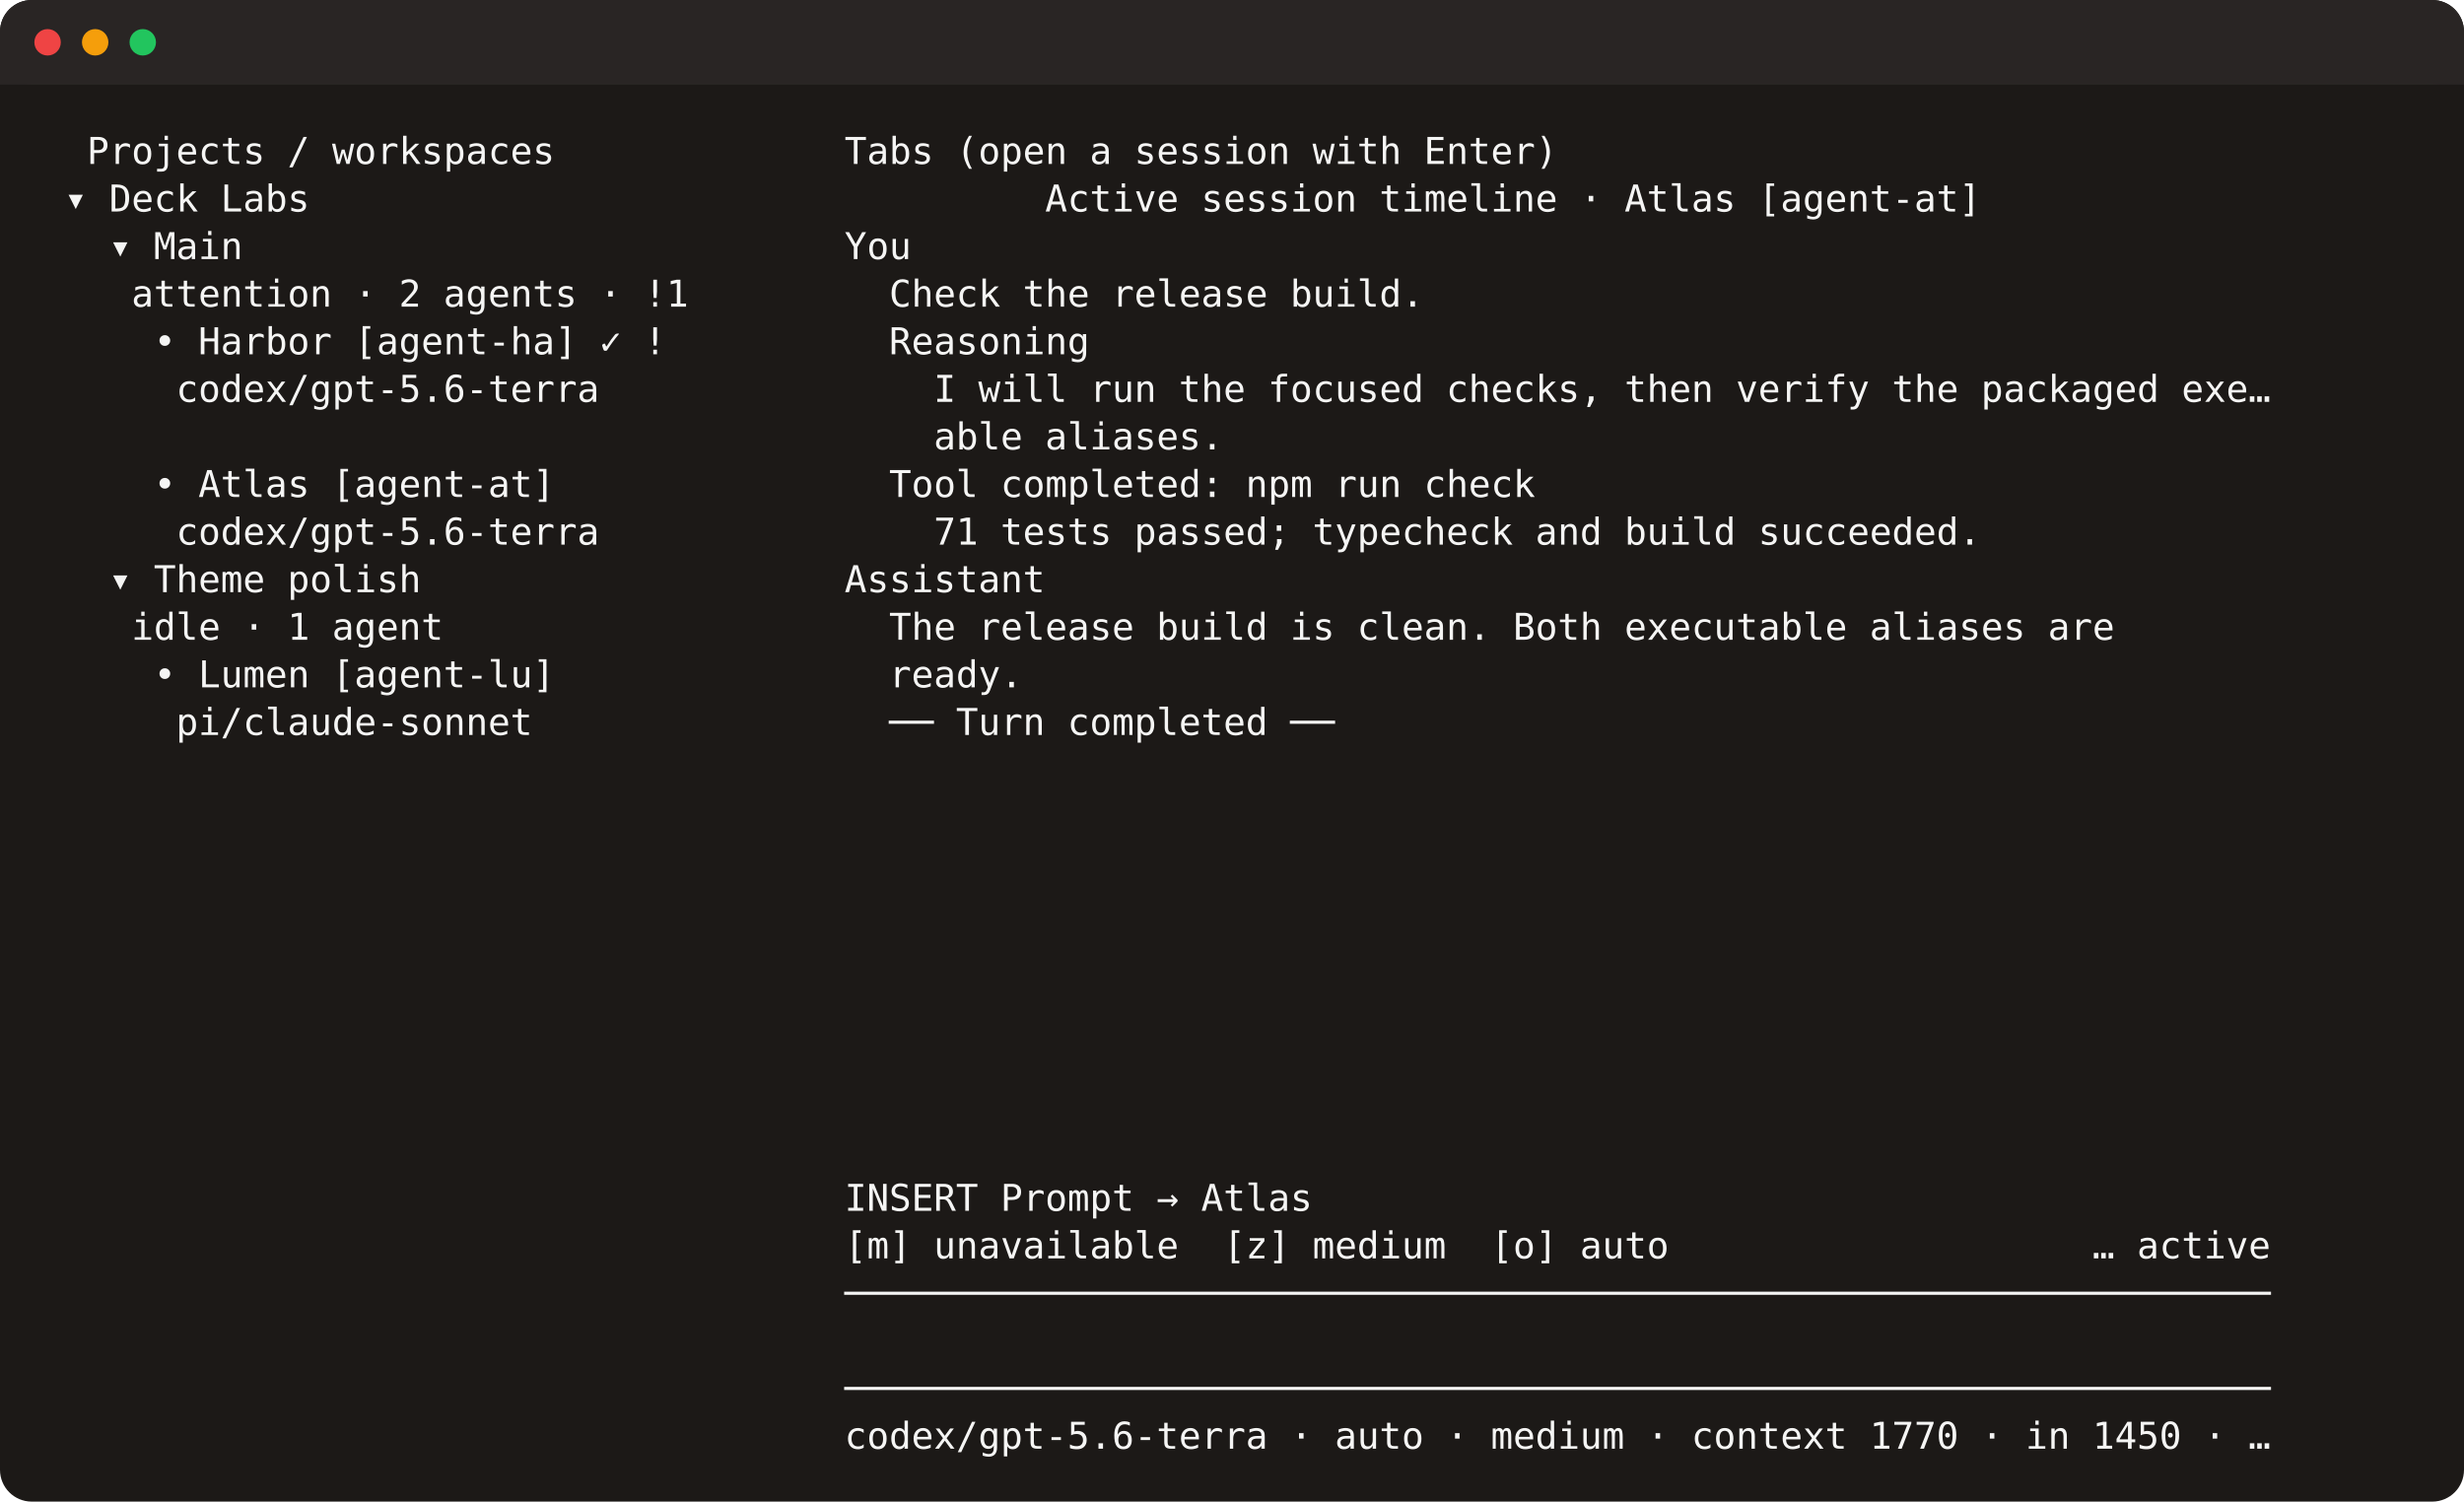
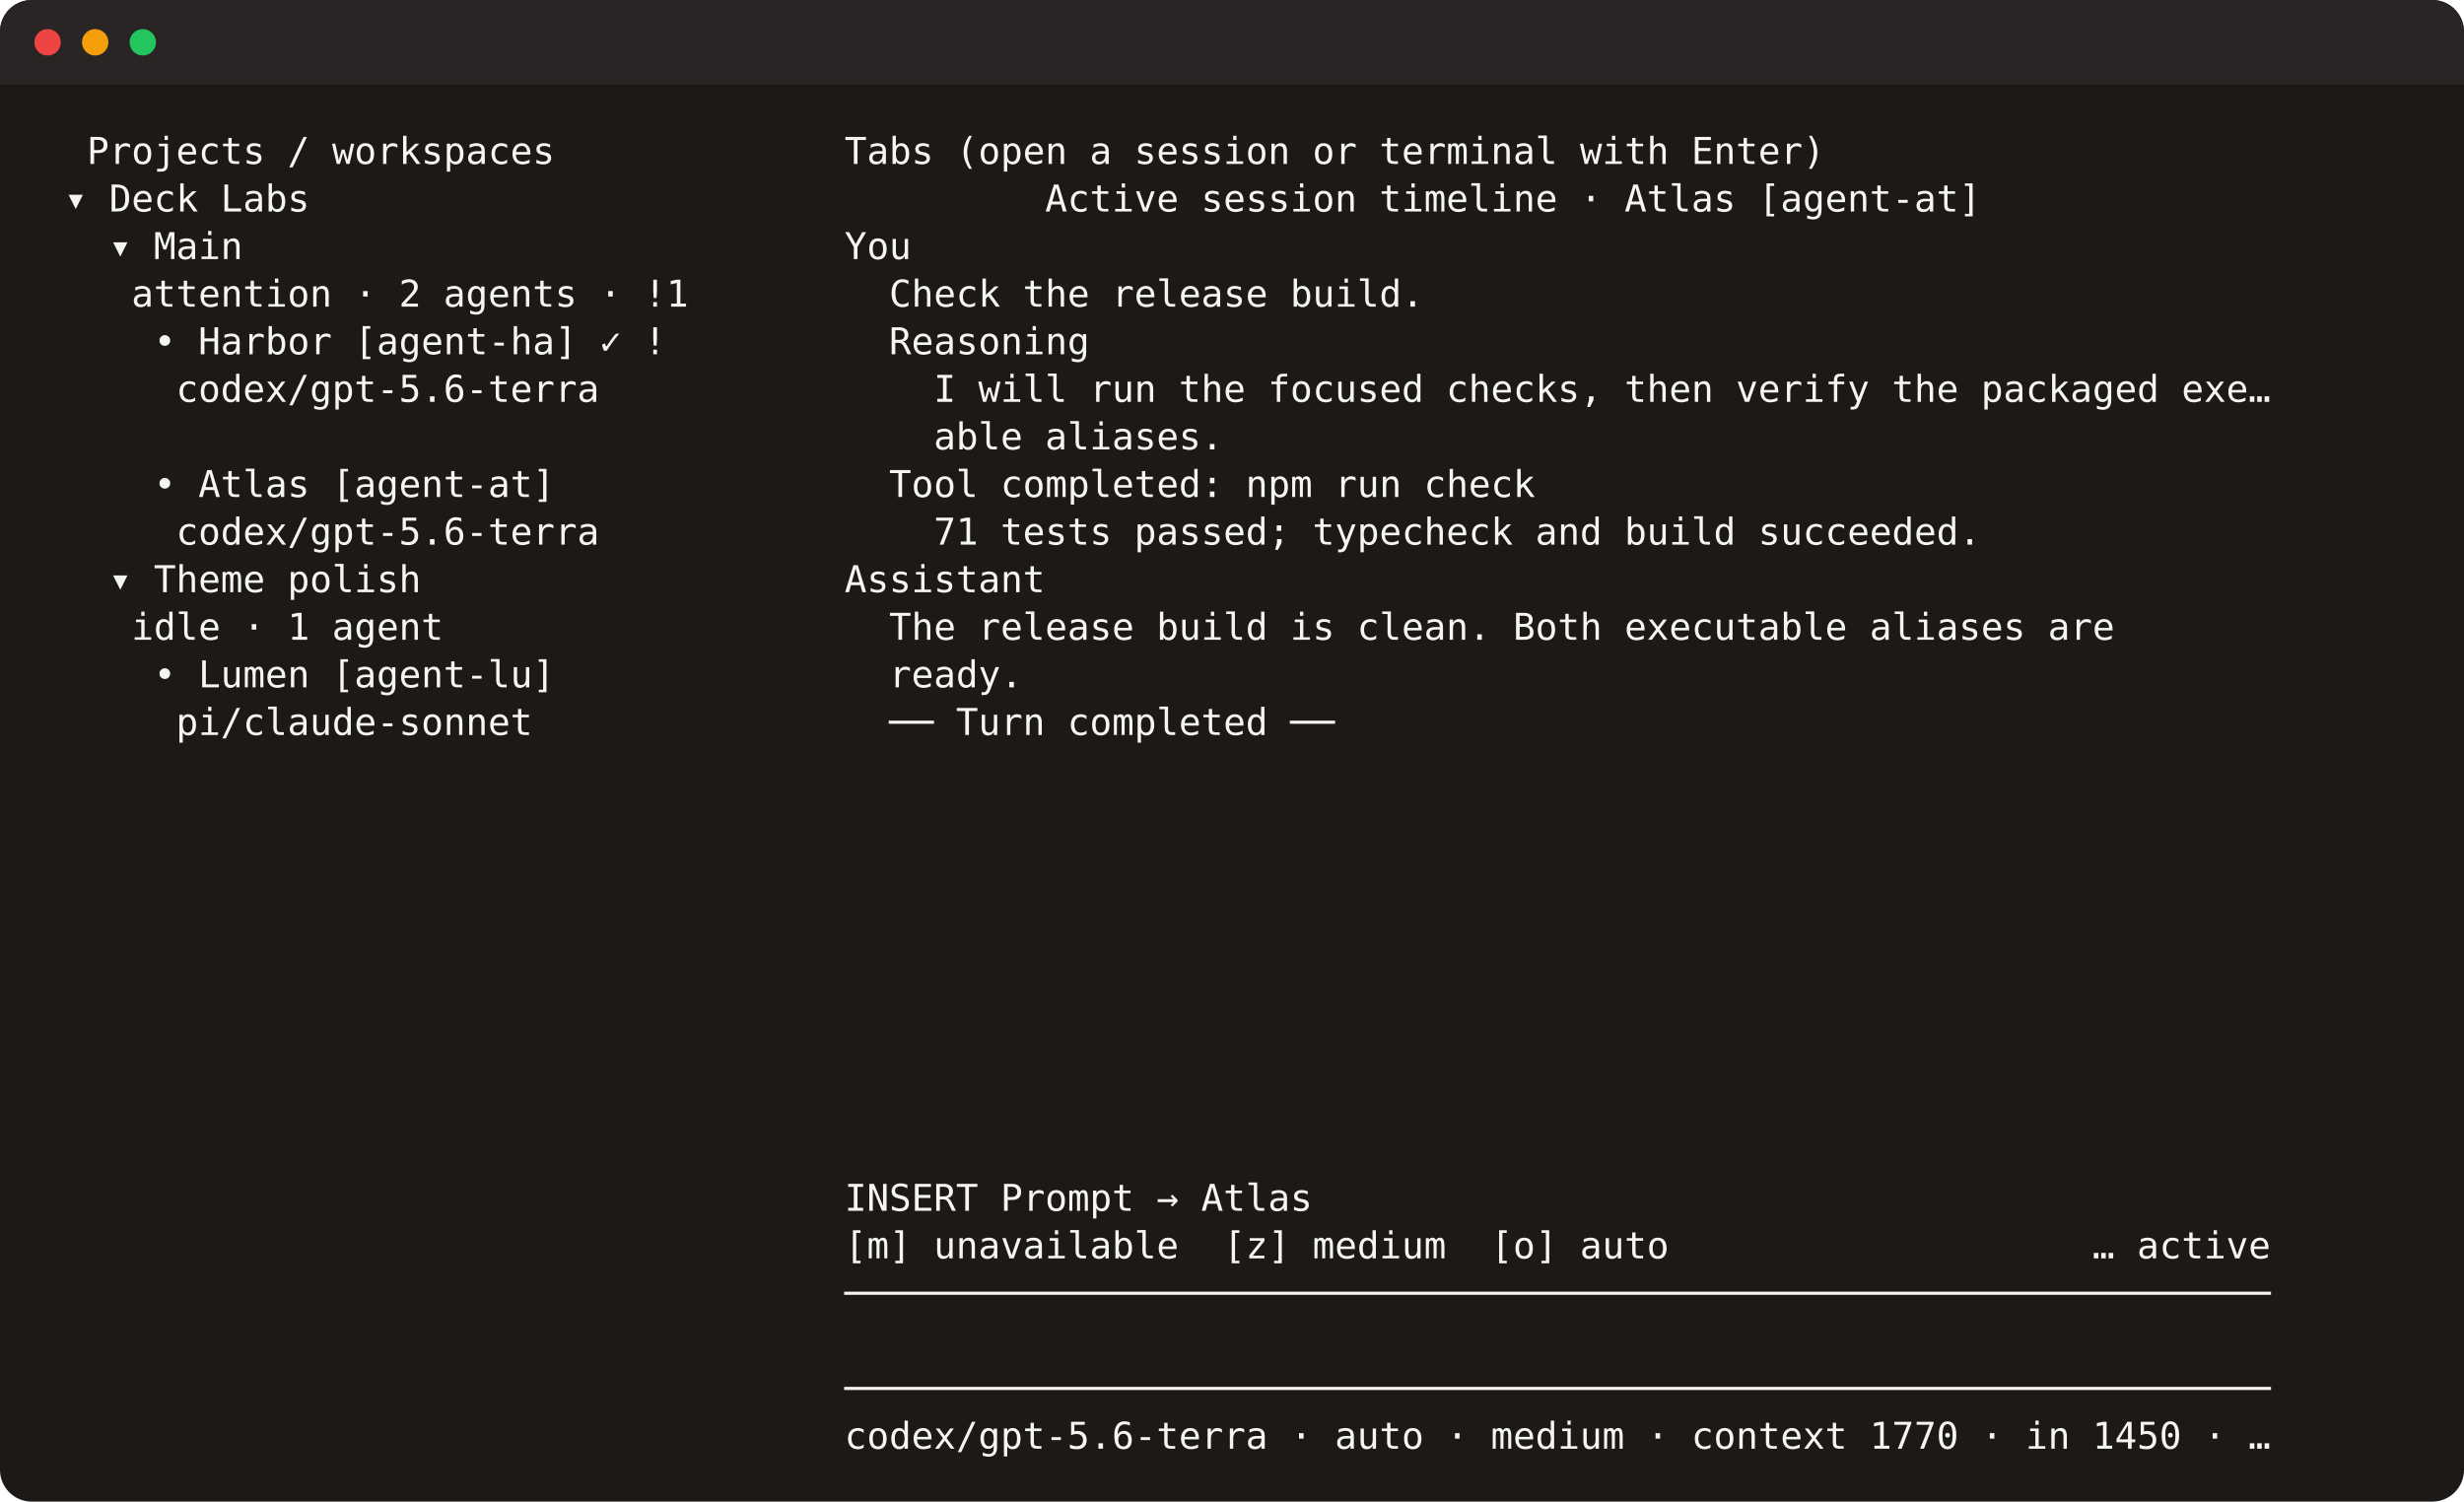
<svg xmlns="http://www.w3.org/2000/svg" width="932" height="568" viewBox="0 0 932 568">
  <rect width="932" height="568" rx="12" fill="#1c1917" />
  <rect width="932" height="32" rx="12" fill="#292524" />
  <rect y="20" width="932" height="12" fill="#292524" />
  <circle cx="18" cy="16" r="5" fill="#ef4444" />
  <circle cx="36" cy="16" r="5" fill="#f59e0b" />
  <circle cx="54" cy="16" r="5" fill="#22c55e" />
  <g fill="#f5f5f4" font-family="SFMono-Regular, Menlo, Consolas, monospace" font-size="14" xml:space="preserve">
-     <text x="16" y="62">  Projects / workspaces             Tabs (open a session with Enter)                                </text>
+     <text x="16" y="62">  Projects / workspaces             Tabs (open a session or terminal with Enter)                    </text>
    <text x="16" y="80"> ▾ Deck Labs                                 Active session timeline · Atlas [agent-at]             </text>
    <text x="16" y="98">   ▾ Main                           You                                                             </text>
    <text x="16" y="116">    attention · 2 agents · !1         Check the release build.                                      </text>
    <text x="16" y="134">     • Harbor [agent-ha] ✓ !          Reasoning                                                     </text>
    <text x="16" y="152">      codex/gpt-5.6-terra               I will run the focused checks, then verify the packaged exe…</text>
    <text x="16" y="170">                                        able aliases.                                               </text>
    <text x="16" y="188">     • Atlas [agent-at]               Tool completed: npm run check                                 </text>
    <text x="16" y="206">      codex/gpt-5.6-terra               71 tests passed; typecheck and build succeeded.             </text>
    <text x="16" y="224">   ▾ Theme polish                   Assistant                                                       </text>
    <text x="16" y="242">    idle · 1 agent                    The release build is clean. Both executable aliases are       </text>
    <text x="16" y="260">     • Lumen [agent-lu]               ready.                                                        </text>
    <text x="16" y="278">      pi/claude-sonnet                ── Turn completed ──                                          </text>
    <text x="16" y="296" />
    <text x="16" y="314" />
    <text x="16" y="332" />
    <text x="16" y="350" />
    <text x="16" y="368" />
    <text x="16" y="386" />
    <text x="16" y="404" />
    <text x="16" y="422" />
    <text x="16" y="440" />
    <text x="16" y="458">                                    INSERT Prompt → Atlas                                           </text>
    <text x="16" y="476">                                    [m] unavailable  [z] medium  [o] auto                   … active</text>
    <text x="16" y="494">                                    ────────────────────────────────────────────────────────────────</text>
    <text x="16" y="512">                                                                                                    </text>
    <text x="16" y="530">                                    ────────────────────────────────────────────────────────────────</text>
    <text x="16" y="548">                                    codex/gpt-5.6-terra · auto · medium · context 1770 · in 1450 · …</text>
  </g>
</svg>
